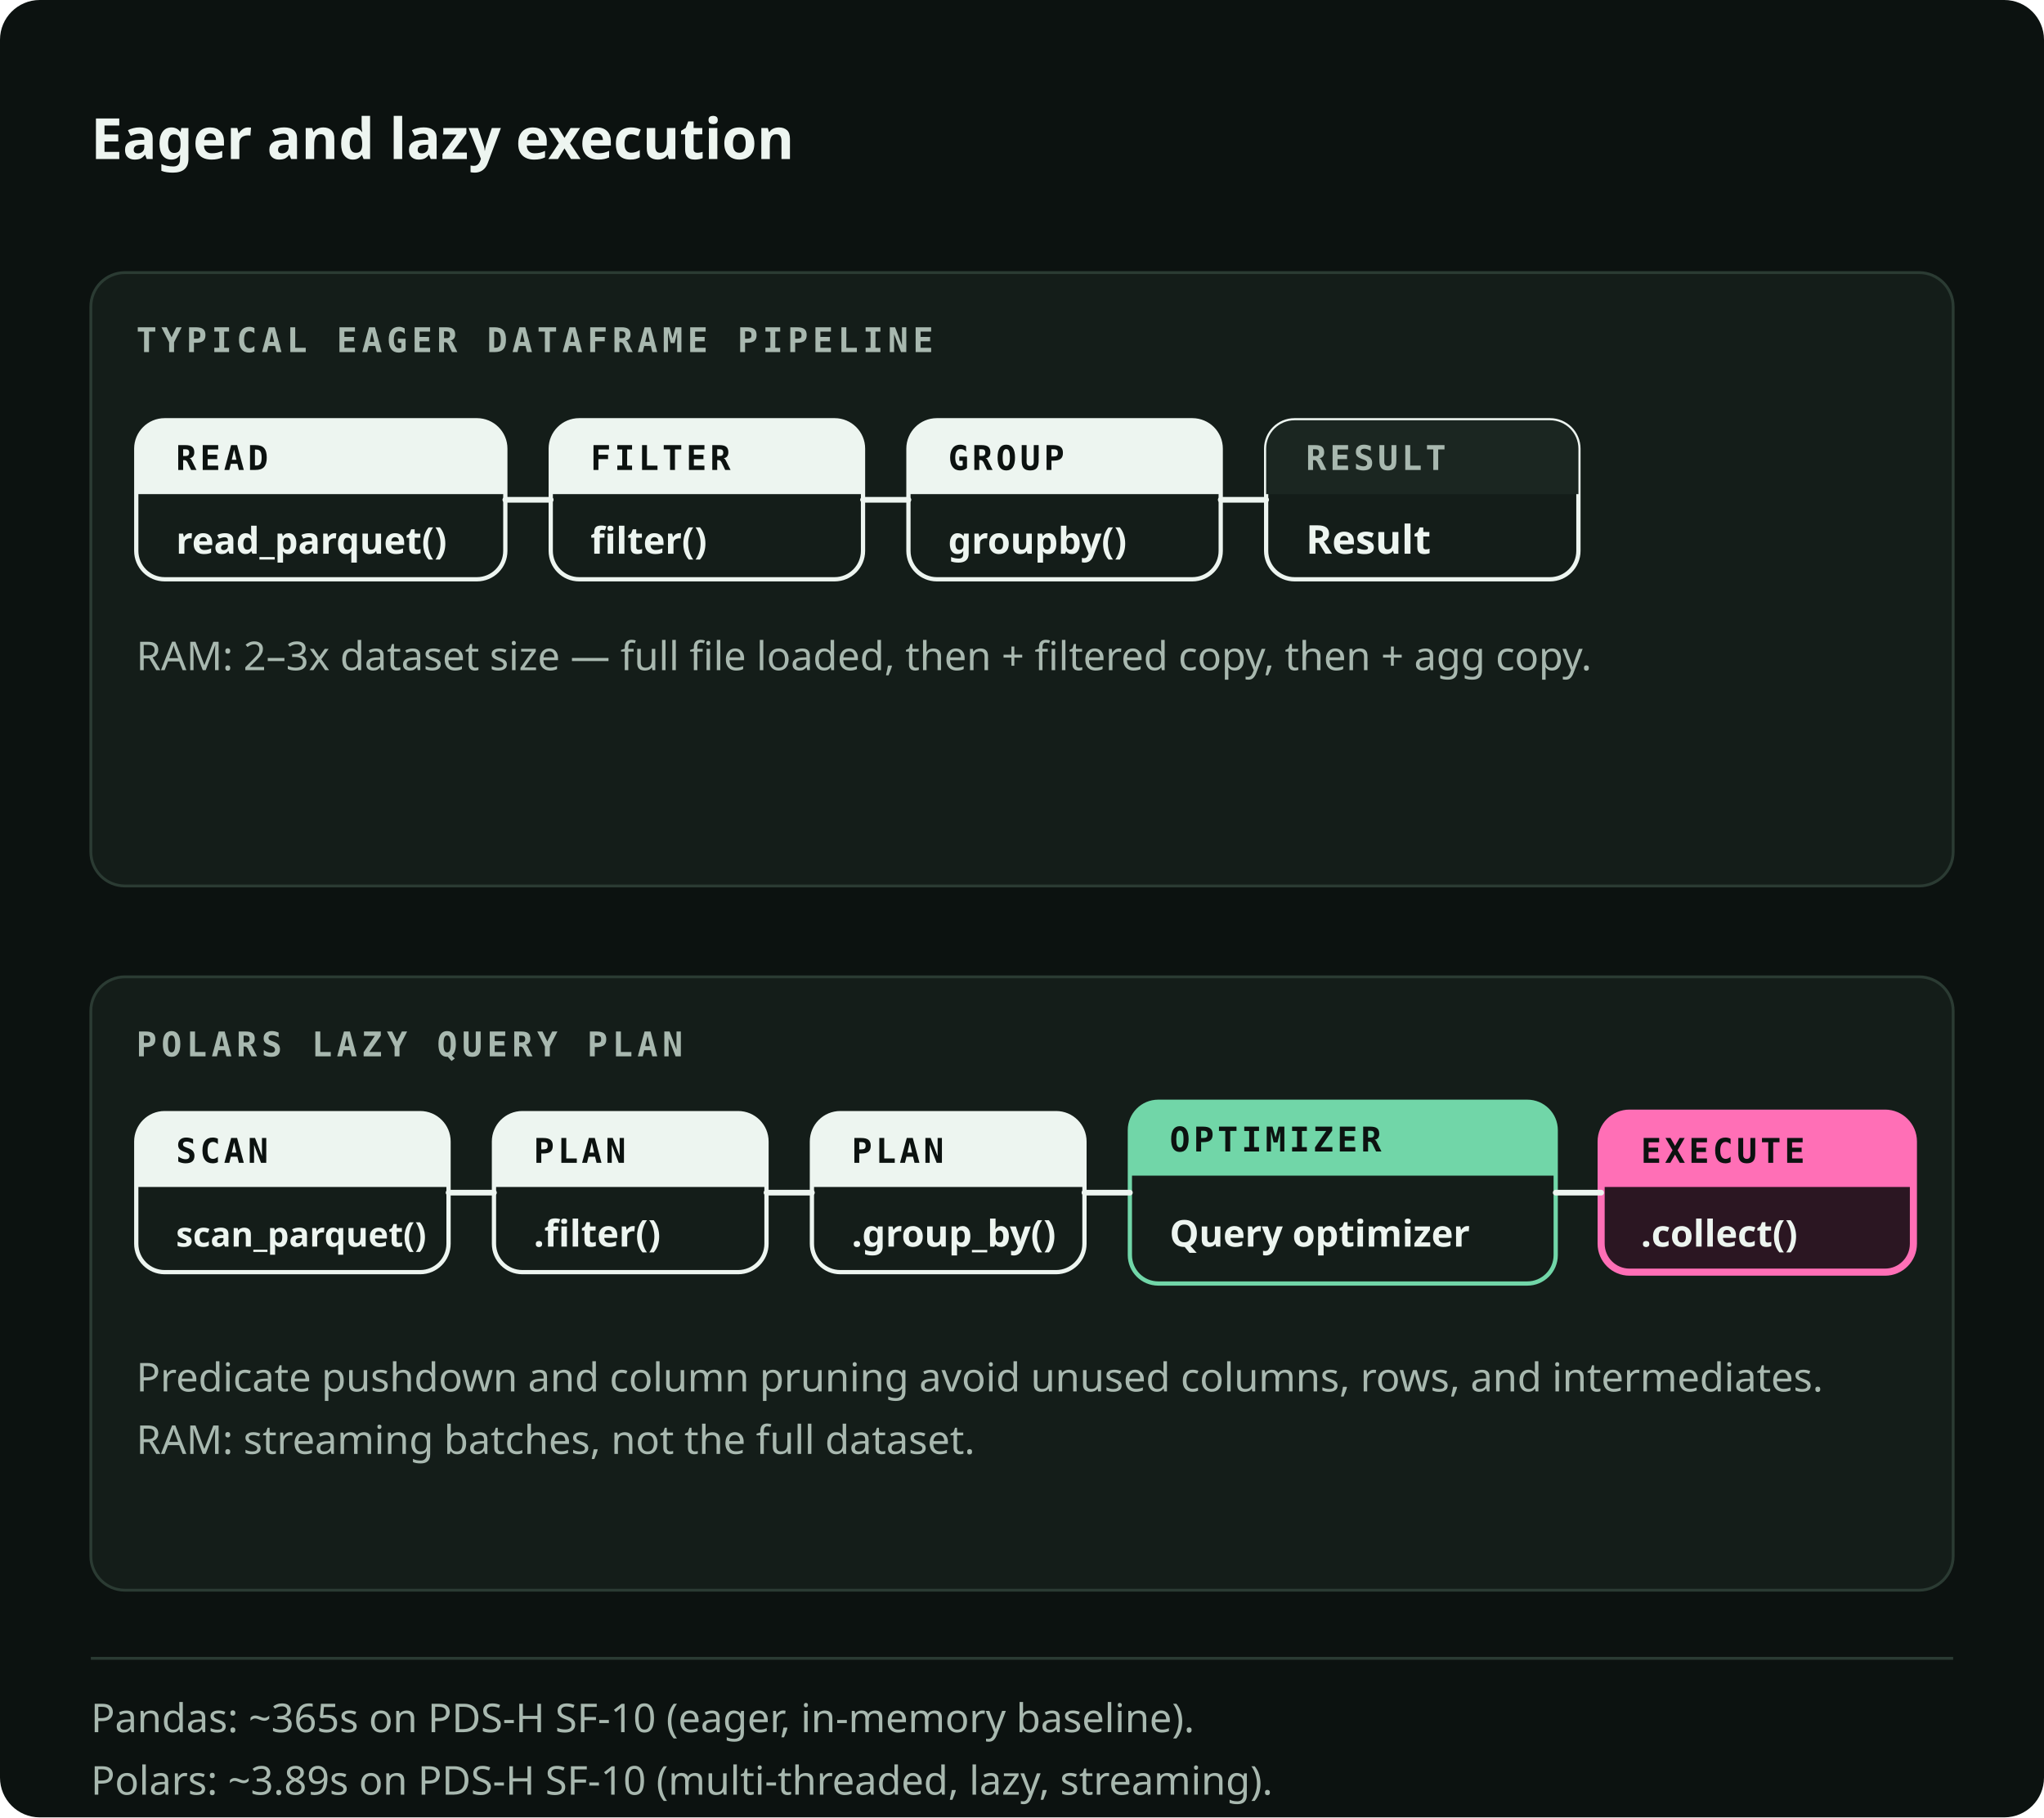
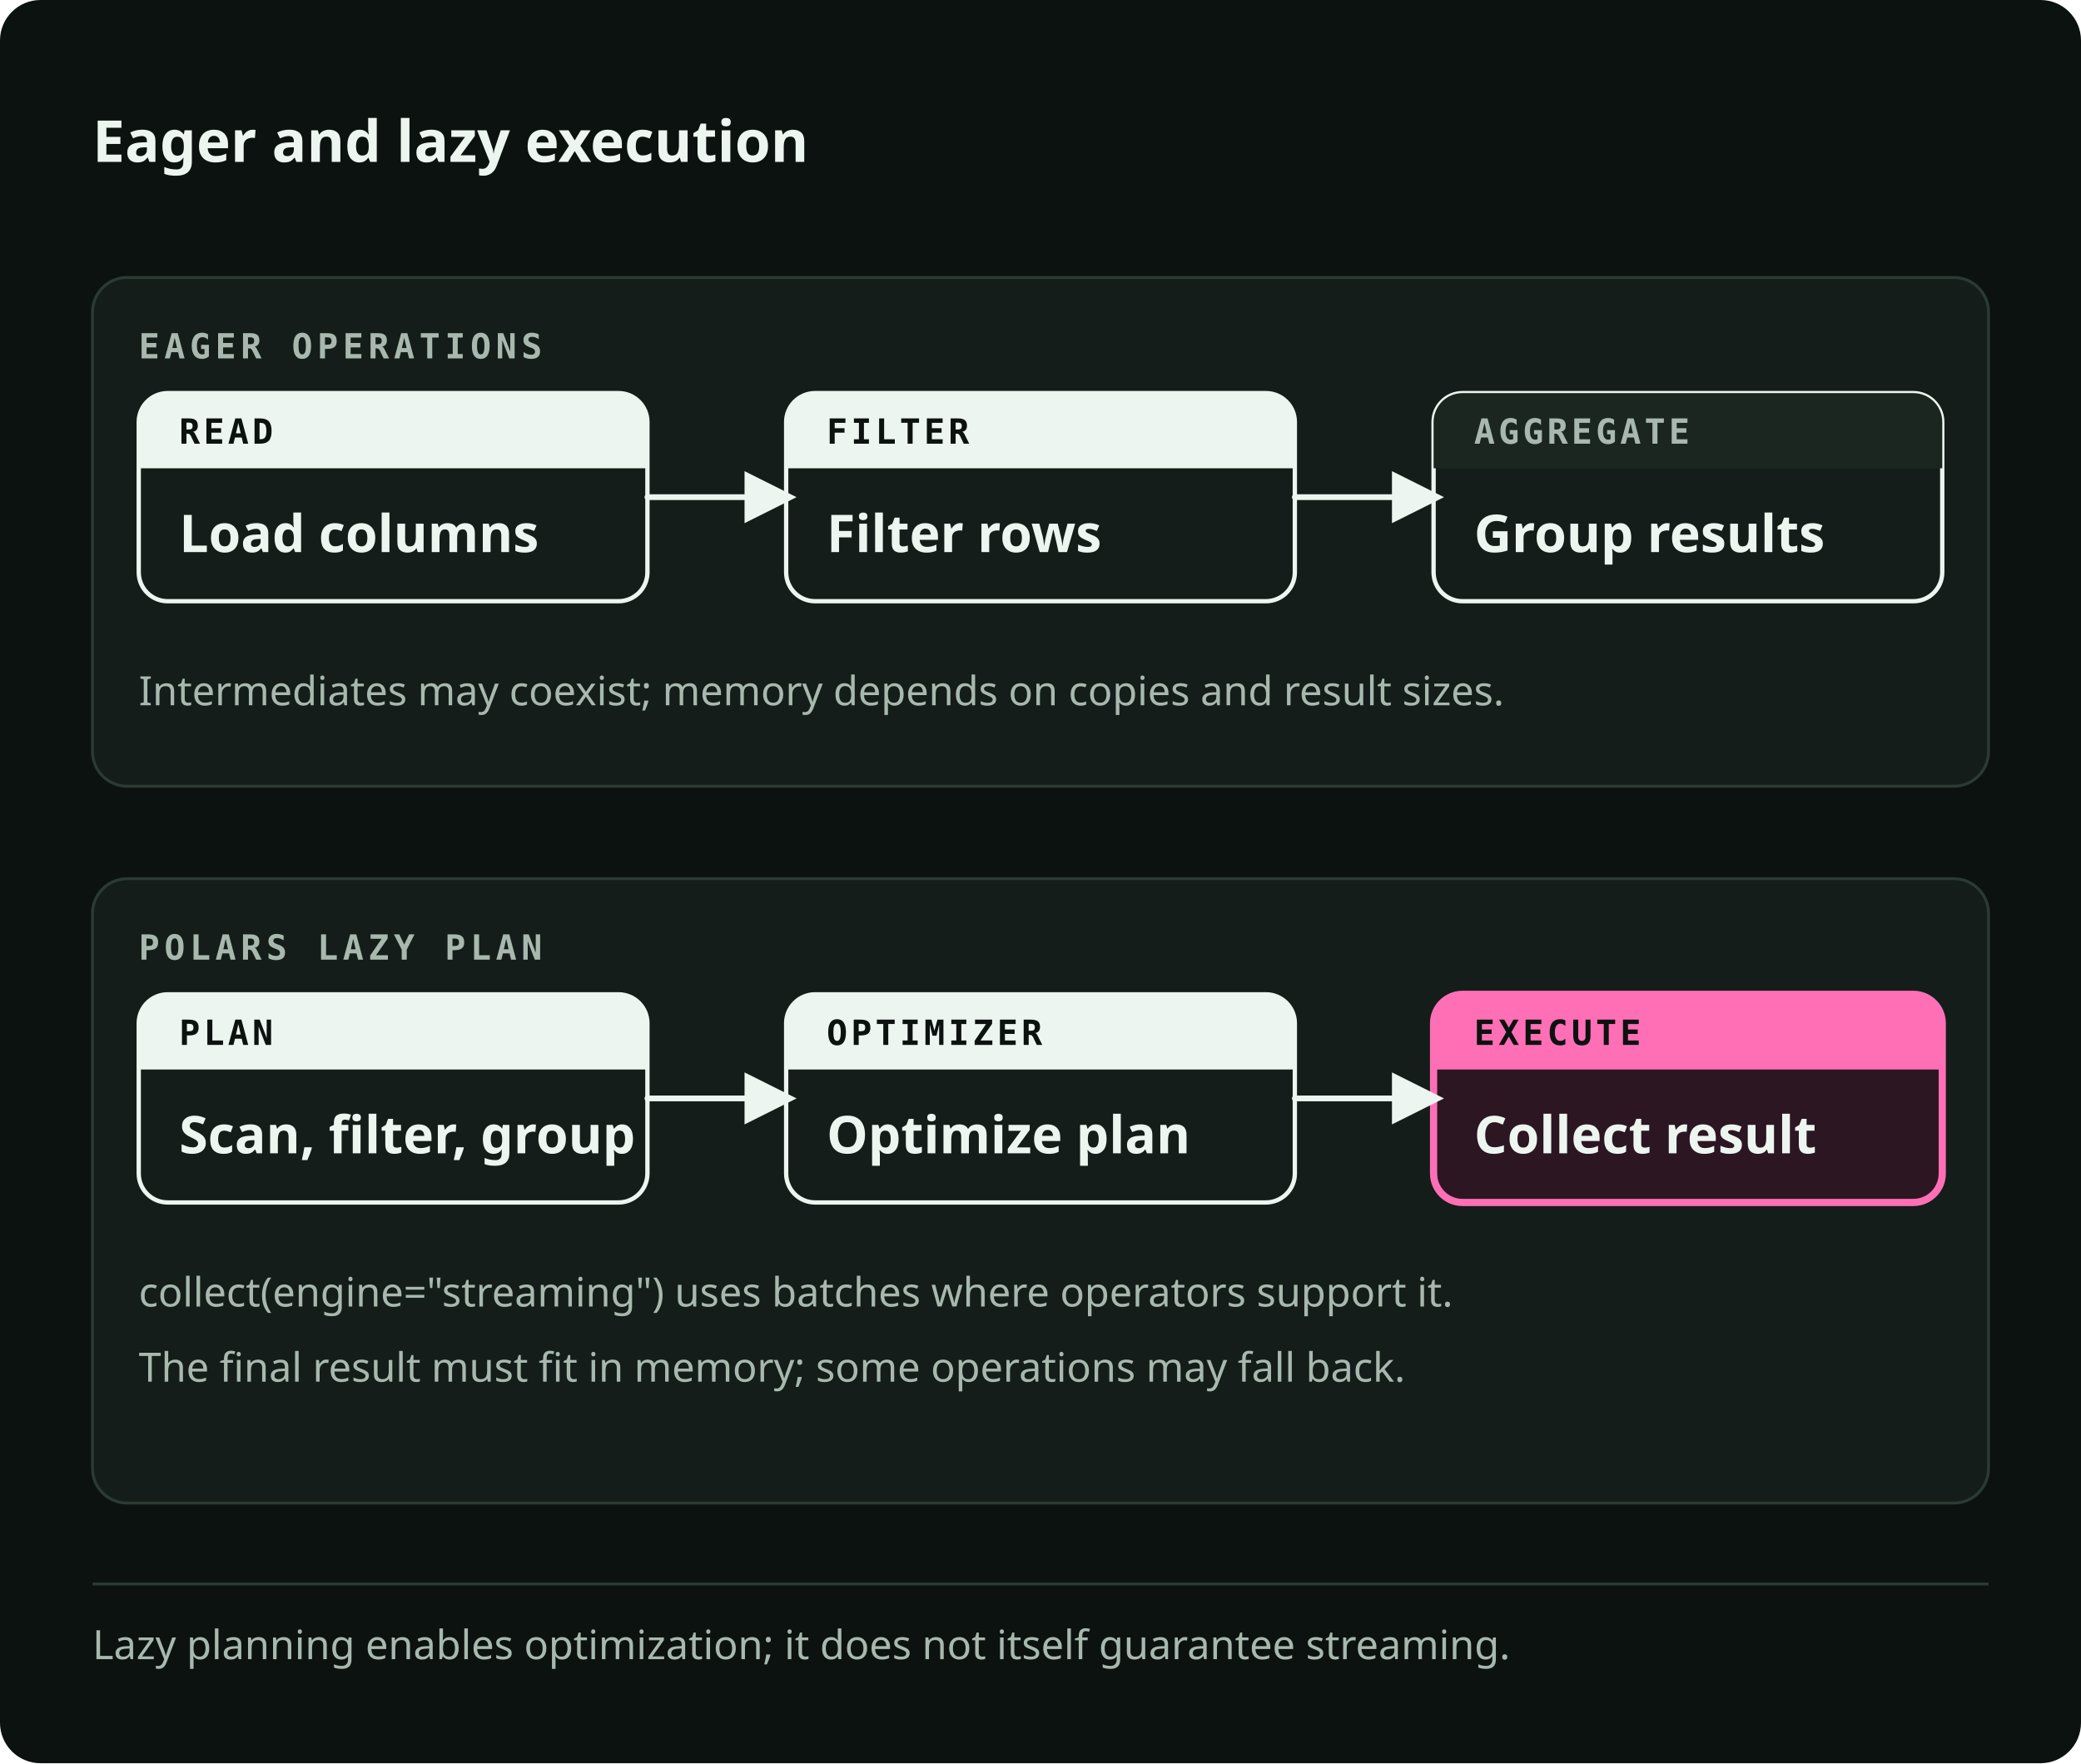
- <svg xmlns="http://www.w3.org/2000/svg" viewBox="0 0 720 640" role="img" preserveAspectRatio="xMidYMid meet" data-visual-system="byte-diagram-v2" data-direction="B" data-theme="dark" aria-labelledby="eagerlazy-title eagerlazy-desc" shape-rendering="geometricPrecision" text-rendering="geometricPrecision">
+ <svg xmlns="http://www.w3.org/2000/svg" viewBox="0 0 720 610" role="img" preserveAspectRatio="xMidYMid meet" data-visual-system="byte-diagram-v2" data-direction="B" data-theme="dark" aria-labelledby="eagerlazy-title eagerlazy-desc" shape-rendering="geometricPrecision" text-rendering="geometricPrecision">
  <style data-visual-system="byte-diagram-v2">* { animation: none !important; }</style>
  <defs>
    <marker id="eagerlazy-arrow-flow" viewBox="0 0 10 10" refX="8" refY="5" markerWidth="9" markerHeight="9" orient="auto-start-reverse">
      <path d="M0 0 10 5 0 10Z" fill="#EDF5F0" />
    </marker>
    <marker id="eagerlazy-arrow-fail" viewBox="0 0 10 10" refX="8" refY="5" markerWidth="9" markerHeight="9" orient="auto-start-reverse">
      <path d="M0 0 10 5 0 10Z" fill="#FF6FB6" />
    </marker>
  </defs>
-   <rect width="720" height="640" rx="14" fill="#0C1210" />
+   <rect width="720" height="610" rx="14" fill="#0C1210" />
  <text x="32" y="56" font-family="Space Grotesk, IBM Plex Sans, ui-sans-serif, system-ui, sans-serif" font-size="20" font-weight="700" fill="#EDF5F0">Eager and lazy execution</text>
-   <rect x="32" y="96" width="656" height="216" rx="12" fill="#141D19" stroke="#2B3B33" stroke-width="1" />
-   <text x="48" y="124" font-family="IBM Plex Mono, ui-monospace, SFMono-Regular, Menlo, monospace" font-size="12" font-weight="600" fill="#A8B8AF" letter-spacing="1.6">TYPICAL EAGER DATAFRAME PIPELINE</text>
-   <path d="M58 148h110a10 10 0 0 1 10 10v36a10 10 0 0 1 -10 10h-110a10 10 0 0 1 -10 -10v-36a10 10 0 0 1 10 -10Z" fill="#141D19" stroke="#EDF5F0" stroke-width="1.5" />
-   <path d="M58 148h110a10 10 0 0 1 10 10v16a0 0 0 0 1 -0 0h-130a0 0 0 0 1 -0 -0v-16a10 10 0 0 1 10 -10Z" fill="#EDF5F0" />
-   <text x="62" y="165.5" font-family="IBM Plex Mono, ui-monospace, SFMono-Regular, Menlo, monospace" font-size="12" font-weight="600" fill="#0C1210" letter-spacing="1.2">READ</text>
-   <text x="62" y="195" font-family="Space Grotesk, IBM Plex Sans, ui-sans-serif, system-ui, sans-serif" font-size="13" font-weight="600" fill="#EDF5F0">read_parquet()</text>
-   <path d="M204 148h90a10 10 0 0 1 10 10v36a10 10 0 0 1 -10 10h-90a10 10 0 0 1 -10 -10v-36a10 10 0 0 1 10 -10Z" fill="#141D19" stroke="#EDF5F0" stroke-width="1.5" />
-   <path d="M204 148h90a10 10 0 0 1 10 10v16a0 0 0 0 1 -0 0h-110a0 0 0 0 1 -0 -0v-16a10 10 0 0 1 10 -10Z" fill="#EDF5F0" />
-   <text x="208" y="165.5" font-family="IBM Plex Mono, ui-monospace, SFMono-Regular, Menlo, monospace" font-size="12" font-weight="600" fill="#0C1210" letter-spacing="1.2">FILTER</text>
-   <text x="208" y="195" font-family="Space Grotesk, IBM Plex Sans, ui-sans-serif, system-ui, sans-serif" font-size="13" font-weight="600" fill="#EDF5F0">filter()</text>
-   <path d="M330 148h90a10 10 0 0 1 10 10v36a10 10 0 0 1 -10 10h-90a10 10 0 0 1 -10 -10v-36a10 10 0 0 1 10 -10Z" fill="#141D19" stroke="#EDF5F0" stroke-width="1.5" />
-   <path d="M330 148h90a10 10 0 0 1 10 10v16a0 0 0 0 1 -0 0h-110a0 0 0 0 1 -0 -0v-16a10 10 0 0 1 10 -10Z" fill="#EDF5F0" />
-   <text x="334" y="165.5" font-family="IBM Plex Mono, ui-monospace, SFMono-Regular, Menlo, monospace" font-size="12" font-weight="600" fill="#0C1210" letter-spacing="1.2">GROUP</text>
-   <text x="334" y="195" font-family="Space Grotesk, IBM Plex Sans, ui-sans-serif, system-ui, sans-serif" font-size="13" font-weight="600" fill="#EDF5F0">groupby()</text>
-   <path d="M456 148h90a10 10 0 0 1 10 10v36a10 10 0 0 1 -10 10h-90a10 10 0 0 1 -10 -10v-36a10 10 0 0 1 10 -10Z" fill="#141D19" stroke="#EDF5F0" stroke-width="1.5" />
-   <path d="M456 148h90a10 10 0 0 1 10 10v16a0 0 0 0 1 -0 0h-110a0 0 0 0 1 -0 -0v-16a10 10 0 0 1 10 -10Z" fill="#1B2621" />
-   <text x="460" y="165.5" font-family="IBM Plex Mono, ui-monospace, SFMono-Regular, Menlo, monospace" font-size="12" font-weight="600" fill="#A8B8AF" letter-spacing="1.2">RESULT</text>
-   <text x="460" y="195" font-family="Space Grotesk, IBM Plex Sans, ui-sans-serif, system-ui, sans-serif" font-size="14" font-weight="600" fill="#EDF5F0">Result</text>
-   <path d="M178 176h16" fill="none" stroke="#EDF5F0" stroke-width="2" stroke-linecap="round" stroke-linejoin="round" />
-   <path d="M304 176h16" fill="none" stroke="#EDF5F0" stroke-width="2" stroke-linecap="round" stroke-linejoin="round" />
-   <path d="M430 176h16" fill="none" stroke="#EDF5F0" stroke-width="2" stroke-linecap="round" stroke-linejoin="round" />
-   <text x="48" y="236" font-family="IBM Plex Sans, ui-sans-serif, system-ui, sans-serif" font-size="14" font-weight="400" fill="#A8B8AF">RAM: 2–3x dataset size — full file loaded, then + filtered copy, then + agg copy.</text>
-   <rect x="32" y="344" width="656" height="216" rx="12" fill="#141D19" stroke="#2B3B33" stroke-width="1" />
-   <text x="48" y="372" font-family="IBM Plex Mono, ui-monospace, SFMono-Regular, Menlo, monospace" font-size="12" font-weight="600" fill="#A8B8AF" letter-spacing="1.6">POLARS LAZY QUERY PLAN</text>
-   <path d="M58 392h90a10 10 0 0 1 10 10v36a10 10 0 0 1 -10 10h-90a10 10 0 0 1 -10 -10v-36a10 10 0 0 1 10 -10Z" fill="#141D19" stroke="#EDF5F0" stroke-width="1.5" />
-   <path d="M58 392h90a10 10 0 0 1 10 10v16a0 0 0 0 1 -0 0h-110a0 0 0 0 1 -0 -0v-16a10 10 0 0 1 10 -10Z" fill="#EDF5F0" />
-   <text x="62" y="409.5" font-family="IBM Plex Mono, ui-monospace, SFMono-Regular, Menlo, monospace" font-size="12" font-weight="600" fill="#0C1210" letter-spacing="1.2">SCAN</text>
-   <text x="62" y="439" font-family="Space Grotesk, IBM Plex Sans, ui-sans-serif, system-ui, sans-serif" font-size="12" font-weight="600" fill="#EDF5F0">scan_parquet()</text>
-   <path d="M184 392h76a10 10 0 0 1 10 10v36a10 10 0 0 1 -10 10h-76a10 10 0 0 1 -10 -10v-36a10 10 0 0 1 10 -10Z" fill="#141D19" stroke="#EDF5F0" stroke-width="1.5" />
-   <path d="M184 392h76a10 10 0 0 1 10 10v16a0 0 0 0 1 -0 0h-96a0 0 0 0 1 -0 -0v-16a10 10 0 0 1 10 -10Z" fill="#EDF5F0" />
-   <text x="188" y="409.5" font-family="IBM Plex Mono, ui-monospace, SFMono-Regular, Menlo, monospace" font-size="12" font-weight="600" fill="#0C1210" letter-spacing="1.2">PLAN</text>
-   <text x="188" y="439" font-family="Space Grotesk, IBM Plex Sans, ui-sans-serif, system-ui, sans-serif" font-size="13" font-weight="600" fill="#EDF5F0">.filter()</text>
-   <path d="M296 392h76a10 10 0 0 1 10 10v36a10 10 0 0 1 -10 10h-76a10 10 0 0 1 -10 -10v-36a10 10 0 0 1 10 -10Z" fill="#141D19" stroke="#EDF5F0" stroke-width="1.5" />
-   <path d="M296 392h76a10 10 0 0 1 10 10v16a0 0 0 0 1 -0 0h-96a0 0 0 0 1 -0 -0v-16a10 10 0 0 1 10 -10Z" fill="#EDF5F0" />
-   <text x="300" y="409.5" font-family="IBM Plex Mono, ui-monospace, SFMono-Regular, Menlo, monospace" font-size="12" font-weight="600" fill="#0C1210" letter-spacing="1.2">PLAN</text>
-   <text x="300" y="439" font-family="Space Grotesk, IBM Plex Sans, ui-sans-serif, system-ui, sans-serif" font-size="13" font-weight="600" fill="#EDF5F0">.group_by()</text>
-   <path d="M408 388h130a10 10 0 0 1 10 10v44a10 10 0 0 1 -10 10h-130a10 10 0 0 1 -10 -10v-44a10 10 0 0 1 10 -10Z" fill="#141D19" stroke="#71D6A8" stroke-width="1.5" />
-   <path d="M408 388h130a10 10 0 0 1 10 10v16a0 0 0 0 1 -0 0h-150a0 0 0 0 1 -0 -0v-16a10 10 0 0 1 10 -10Z" fill="#71D6A8" />
-   <text x="412" y="405.5" font-family="IBM Plex Mono, ui-monospace, SFMono-Regular, Menlo, monospace" font-size="12" font-weight="600" fill="#0C1210" letter-spacing="1.2">OPTIMIZER</text>
-   <text x="412" y="439" font-family="Space Grotesk, IBM Plex Sans, ui-sans-serif, system-ui, sans-serif" font-size="13" font-weight="600" fill="#EDF5F0">Query optimizer</text>
-   <path d="M574 392h90a10 10 0 0 1 10 10v36a10 10 0 0 1 -10 10h-90a10 10 0 0 1 -10 -10v-36a10 10 0 0 1 10 -10Z" fill="#2B1622" stroke="#FF6FB6" stroke-width="2.5" />
-   <path d="M574 392h90a10 10 0 0 1 10 10v16a0 0 0 0 1 -0 0h-110a0 0 0 0 1 -0 -0v-16a10 10 0 0 1 10 -10Z" fill="#FF6FB6" />
-   <text x="578" y="409.5" font-family="IBM Plex Mono, ui-monospace, SFMono-Regular, Menlo, monospace" font-size="12" font-weight="600" fill="#0C1210" letter-spacing="1.2">EXECUTE</text>
-   <text x="578" y="439" font-family="Space Grotesk, IBM Plex Sans, ui-sans-serif, system-ui, sans-serif" font-size="13" font-weight="600" fill="#EDF5F0">.collect()</text>
-   <path d="M158 420h16" fill="none" stroke="#EDF5F0" stroke-width="2" stroke-linecap="round" stroke-linejoin="round" />
-   <path d="M270 420h16" fill="none" stroke="#EDF5F0" stroke-width="2" stroke-linecap="round" stroke-linejoin="round" />
-   <path d="M382 420h16" fill="none" stroke="#EDF5F0" stroke-width="2" stroke-linecap="round" stroke-linejoin="round" />
-   <path d="M548 420h16" fill="none" stroke="#EDF5F0" stroke-width="2" stroke-linecap="round" stroke-linejoin="round" />
-   <text x="48" y="490" font-family="IBM Plex Sans, ui-sans-serif, system-ui, sans-serif" font-size="14" font-weight="400" fill="#A8B8AF">Predicate pushdown and column pruning avoid unused columns, rows, and intermediates.</text>
-   <text x="48" y="512" font-family="IBM Plex Sans, ui-sans-serif, system-ui, sans-serif" font-size="14" font-weight="400" fill="#A8B8AF">RAM: streaming batches, not the full dataset.</text>
-   <path d="M32 584h656" stroke="#2B3B33" stroke-width="1" />
-   <text x="32" y="610" font-family="IBM Plex Sans, ui-sans-serif, system-ui, sans-serif" font-size="14" font-weight="400" fill="#A8B8AF">Pandas: ~365s on PDS-H SF-10 (eager, in-memory baseline).</text>
-   <text x="32" y="632" font-family="IBM Plex Sans, ui-sans-serif, system-ui, sans-serif" font-size="14" font-weight="400" fill="#A8B8AF">Polars: ~3.89s on PDS-H SF-10 (multi-threaded, lazy, streaming).</text>
+   <rect x="32" y="96" width="656" height="176" rx="12" fill="#141D19" stroke="#2B3B33" stroke-width="1" />
+   <text x="48" y="124" font-family="IBM Plex Mono, ui-monospace, SFMono-Regular, Menlo, monospace" font-size="12" font-weight="600" fill="#A8B8AF" letter-spacing="1.6">EAGER OPERATIONS</text>
+   <path d="M58 136h156a10 10 0 0 1 10 10v52a10 10 0 0 1 -10 10h-156a10 10 0 0 1 -10 -10v-52a10 10 0 0 1 10 -10Z" fill="#141D19" stroke="#EDF5F0" stroke-width="1.5" />
+   <path d="M58 136h156a10 10 0 0 1 10 10v16a0 0 0 0 1 -0 0h-176a0 0 0 0 1 -0 -0v-16a10 10 0 0 1 10 -10Z" fill="#EDF5F0" />
+   <text x="62" y="153.5" font-family="IBM Plex Mono, ui-monospace, SFMono-Regular, Menlo, monospace" font-size="12" font-weight="600" fill="#0C1210" letter-spacing="1.2">READ</text>
+   <text x="62" y="191" font-family="Space Grotesk, IBM Plex Sans, ui-sans-serif, system-ui, sans-serif" font-size="18" font-weight="600" fill="#EDF5F0">Load columns</text>
+   <path d="M282 136h156a10 10 0 0 1 10 10v52a10 10 0 0 1 -10 10h-156a10 10 0 0 1 -10 -10v-52a10 10 0 0 1 10 -10Z" fill="#141D19" stroke="#EDF5F0" stroke-width="1.5" />
+   <path d="M282 136h156a10 10 0 0 1 10 10v16a0 0 0 0 1 -0 0h-176a0 0 0 0 1 -0 -0v-16a10 10 0 0 1 10 -10Z" fill="#EDF5F0" />
+   <text x="286" y="153.5" font-family="IBM Plex Mono, ui-monospace, SFMono-Regular, Menlo, monospace" font-size="12" font-weight="600" fill="#0C1210" letter-spacing="1.2">FILTER</text>
+   <text x="286" y="191" font-family="Space Grotesk, IBM Plex Sans, ui-sans-serif, system-ui, sans-serif" font-size="18" font-weight="600" fill="#EDF5F0">Filter rows</text>
+   <path d="M506 136h156a10 10 0 0 1 10 10v52a10 10 0 0 1 -10 10h-156a10 10 0 0 1 -10 -10v-52a10 10 0 0 1 10 -10Z" fill="#141D19" stroke="#EDF5F0" stroke-width="1.5" />
+   <path d="M506 136h156a10 10 0 0 1 10 10v16a0 0 0 0 1 -0 0h-176a0 0 0 0 1 -0 -0v-16a10 10 0 0 1 10 -10Z" fill="#1B2621" />
+   <text x="510" y="153.5" font-family="IBM Plex Mono, ui-monospace, SFMono-Regular, Menlo, monospace" font-size="12" font-weight="600" fill="#A8B8AF" letter-spacing="1.2">AGGREGATE</text>
+   <text x="510" y="191" font-family="Space Grotesk, IBM Plex Sans, ui-sans-serif, system-ui, sans-serif" font-size="18" font-weight="600" fill="#EDF5F0">Group results</text>
+   <path d="M224 172H272" fill="none" stroke="#EDF5F0" stroke-width="2" stroke-linecap="round" stroke-linejoin="round" marker-end="url(#eagerlazy-arrow-flow)" />
+   <path d="M448 172H496" fill="none" stroke="#EDF5F0" stroke-width="2" stroke-linecap="round" stroke-linejoin="round" marker-end="url(#eagerlazy-arrow-flow)" />
+   <text x="48" y="244" font-family="IBM Plex Sans, ui-sans-serif, system-ui, sans-serif" font-size="14" font-weight="400" fill="#A8B8AF">Intermediates may coexist; memory depends on copies and result sizes.</text>
+   <rect x="32" y="304" width="656" height="216" rx="12" fill="#141D19" stroke="#2B3B33" stroke-width="1" />
+   <text x="48" y="332" font-family="IBM Plex Mono, ui-monospace, SFMono-Regular, Menlo, monospace" font-size="12" font-weight="600" fill="#A8B8AF" letter-spacing="1.6">POLARS LAZY PLAN</text>
+   <path d="M58 344h156a10 10 0 0 1 10 10v52a10 10 0 0 1 -10 10h-156a10 10 0 0 1 -10 -10v-52a10 10 0 0 1 10 -10Z" fill="#141D19" stroke="#EDF5F0" stroke-width="1.5" />
+   <path d="M58 344h156a10 10 0 0 1 10 10v16a0 0 0 0 1 -0 0h-176a0 0 0 0 1 -0 -0v-16a10 10 0 0 1 10 -10Z" fill="#EDF5F0" />
+   <text x="62" y="361.5" font-family="IBM Plex Mono, ui-monospace, SFMono-Regular, Menlo, monospace" font-size="12" font-weight="600" fill="#0C1210" letter-spacing="1.2">PLAN</text>
+   <text x="62" y="399" font-family="Space Grotesk, IBM Plex Sans, ui-sans-serif, system-ui, sans-serif" font-size="18" font-weight="600" fill="#EDF5F0">Scan, filter, group</text>
+   <path d="M282 344h156a10 10 0 0 1 10 10v52a10 10 0 0 1 -10 10h-156a10 10 0 0 1 -10 -10v-52a10 10 0 0 1 10 -10Z" fill="#141D19" stroke="#EDF5F0" stroke-width="1.5" />
+   <path d="M282 344h156a10 10 0 0 1 10 10v16a0 0 0 0 1 -0 0h-176a0 0 0 0 1 -0 -0v-16a10 10 0 0 1 10 -10Z" fill="#EDF5F0" />
+   <text x="286" y="361.5" font-family="IBM Plex Mono, ui-monospace, SFMono-Regular, Menlo, monospace" font-size="12" font-weight="600" fill="#0C1210" letter-spacing="1.2">OPTIMIZER</text>
+   <text x="286" y="399" font-family="Space Grotesk, IBM Plex Sans, ui-sans-serif, system-ui, sans-serif" font-size="18" font-weight="600" fill="#EDF5F0">Optimize plan</text>
+   <path d="M506 344h156a10 10 0 0 1 10 10v52a10 10 0 0 1 -10 10h-156a10 10 0 0 1 -10 -10v-52a10 10 0 0 1 10 -10Z" fill="#2B1622" stroke="#FF6FB6" stroke-width="2.5" />
+   <path d="M506 344h156a10 10 0 0 1 10 10v16a0 0 0 0 1 -0 0h-176a0 0 0 0 1 -0 -0v-16a10 10 0 0 1 10 -10Z" fill="#FF6FB6" />
+   <text x="510" y="361.5" font-family="IBM Plex Mono, ui-monospace, SFMono-Regular, Menlo, monospace" font-size="12" font-weight="600" fill="#0C1210" letter-spacing="1.2">EXECUTE</text>
+   <text x="510" y="399" font-family="Space Grotesk, IBM Plex Sans, ui-sans-serif, system-ui, sans-serif" font-size="18" font-weight="600" fill="#EDF5F0">Collect result</text>
+   <path d="M224 380H272" fill="none" stroke="#EDF5F0" stroke-width="2" stroke-linecap="round" stroke-linejoin="round" marker-end="url(#eagerlazy-arrow-flow)" />
+   <path d="M448 380H496" fill="none" stroke="#EDF5F0" stroke-width="2" stroke-linecap="round" stroke-linejoin="round" marker-end="url(#eagerlazy-arrow-flow)" />
+   <text x="48" y="452" font-family="IBM Plex Sans, ui-sans-serif, system-ui, sans-serif" font-size="14" font-weight="400" fill="#A8B8AF">collect(engine="streaming") uses batches where operators support it.</text>
+   <text x="48" y="478" font-family="IBM Plex Sans, ui-sans-serif, system-ui, sans-serif" font-size="14" font-weight="400" fill="#A8B8AF">The final result must fit in memory; some operations may fall back.</text>
+   <path d="M32 548h656" stroke="#2B3B33" stroke-width="1" />
+   <text x="32" y="574" font-family="IBM Plex Sans, ui-sans-serif, system-ui, sans-serif" font-size="14" font-weight="400" fill="#A8B8AF">Lazy planning enables optimization; it does not itself guarantee streaming.</text>
</svg>
